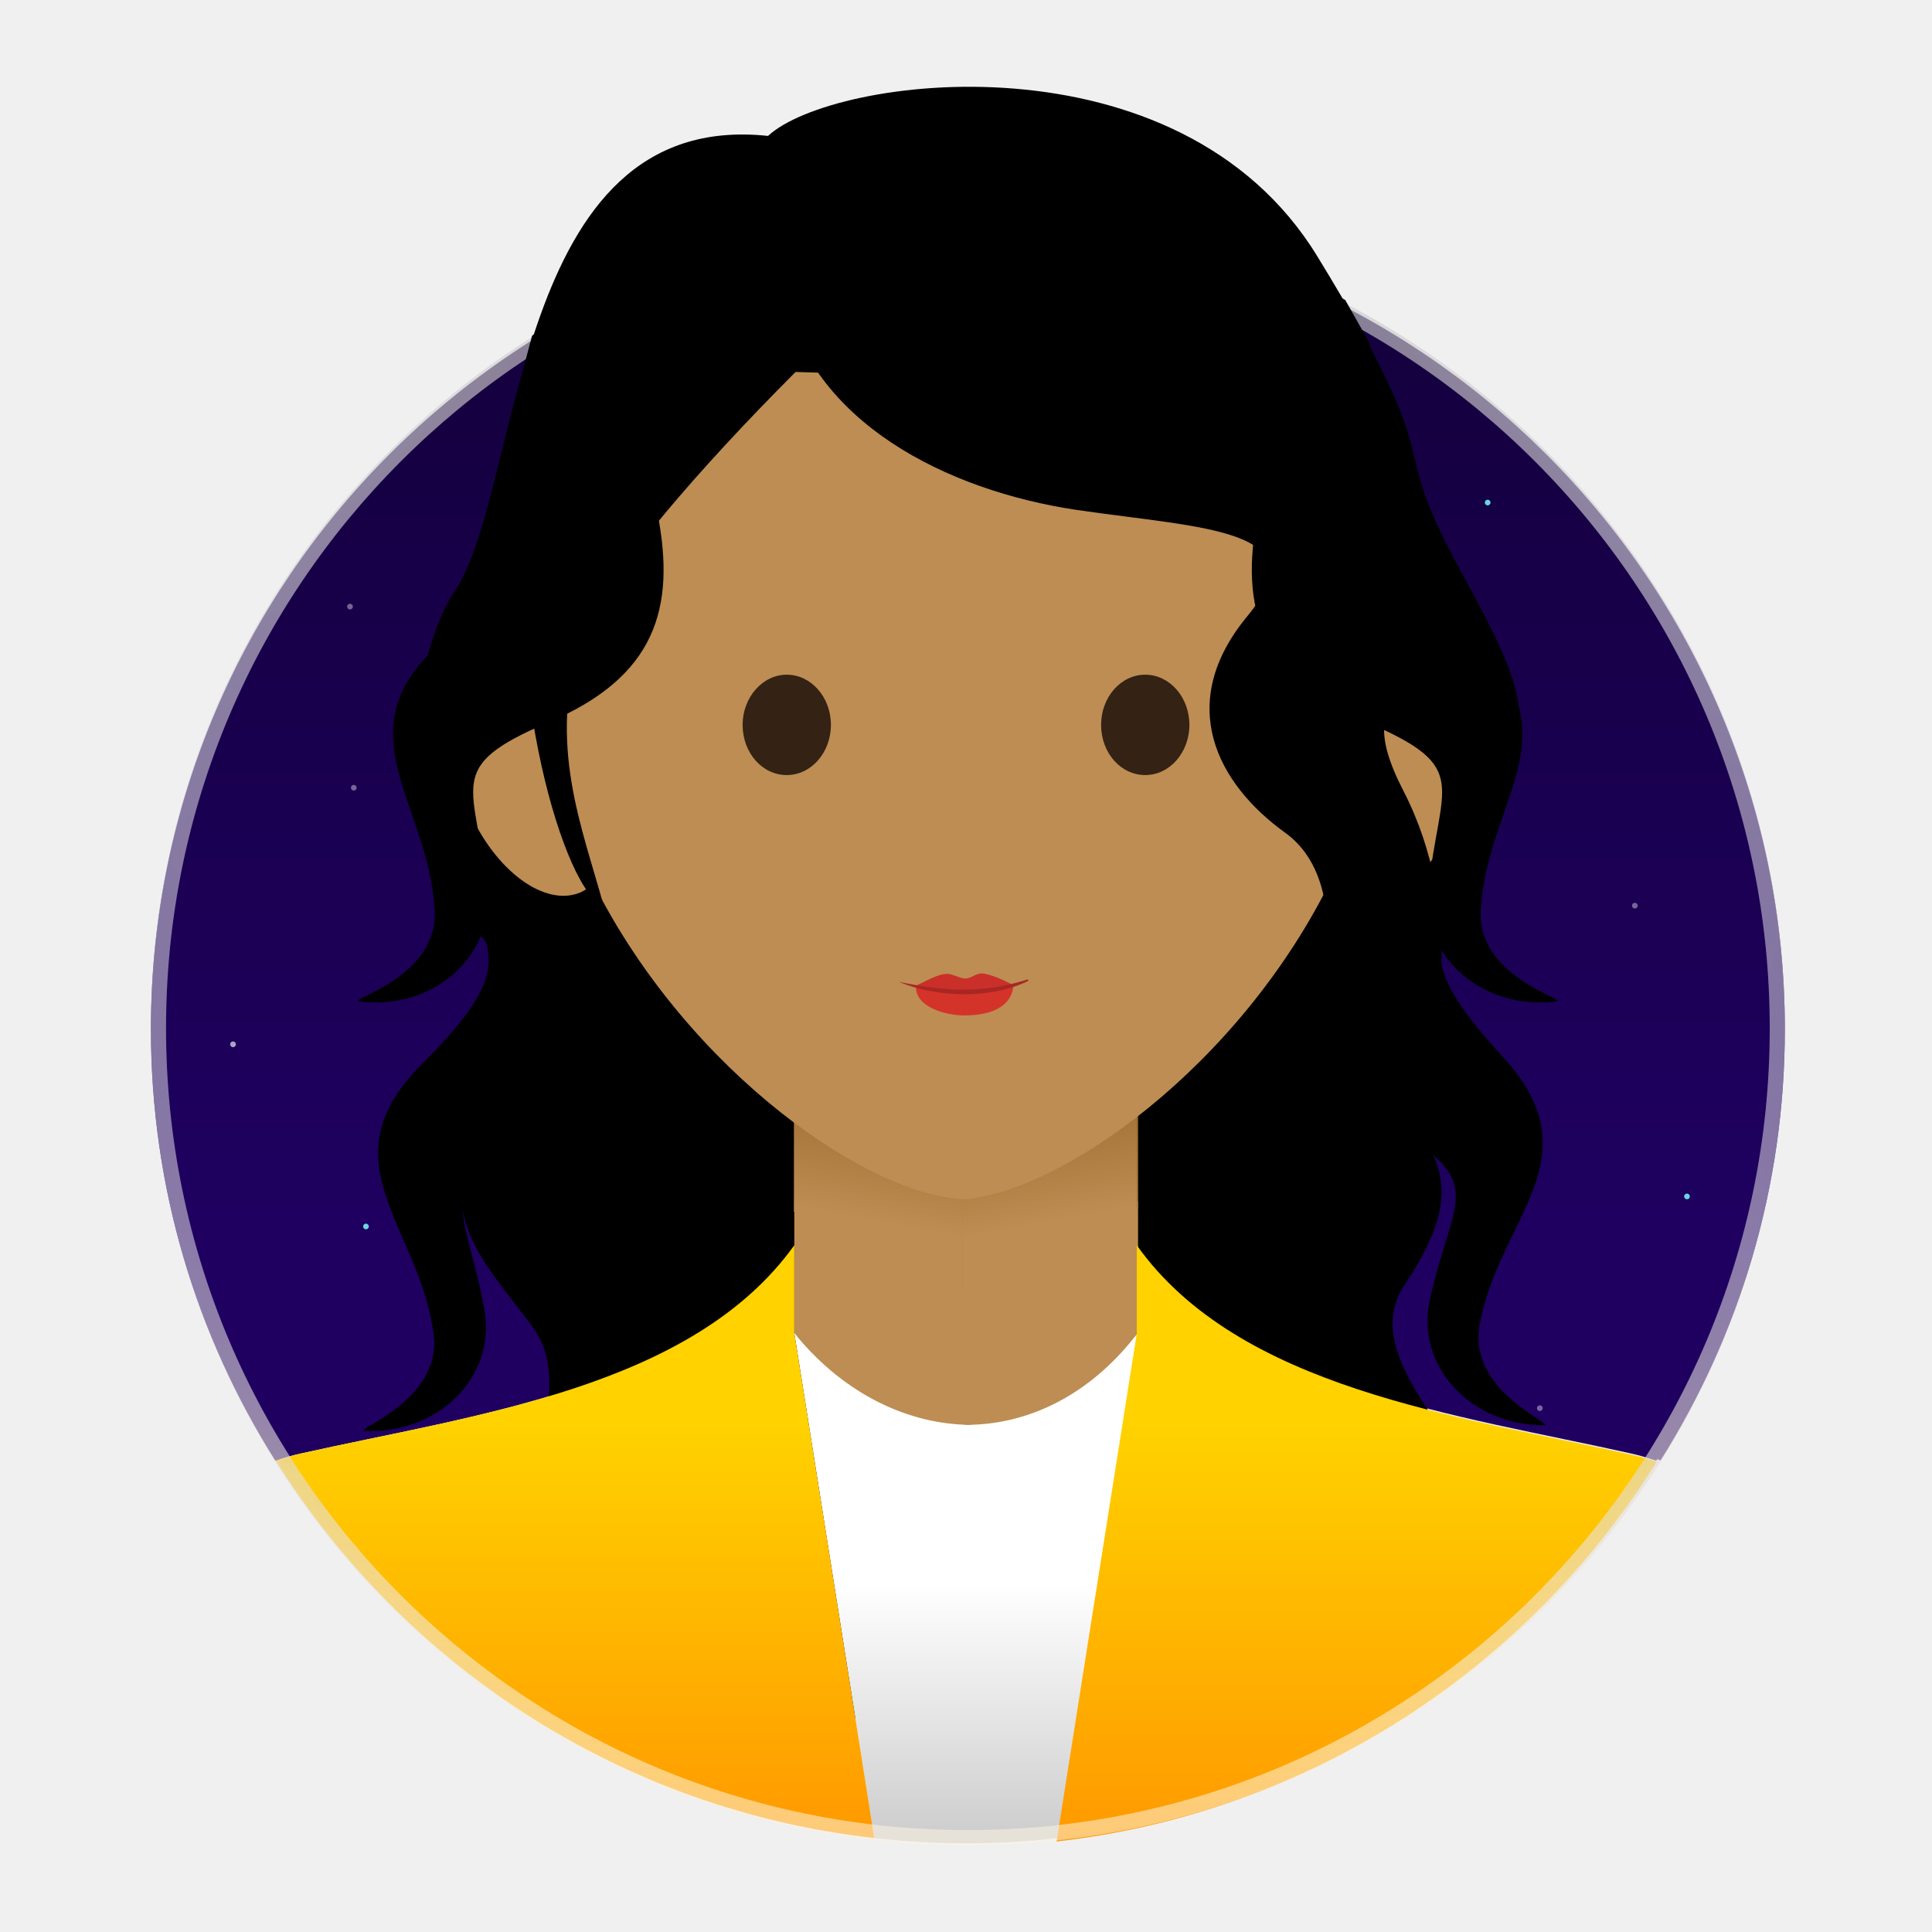
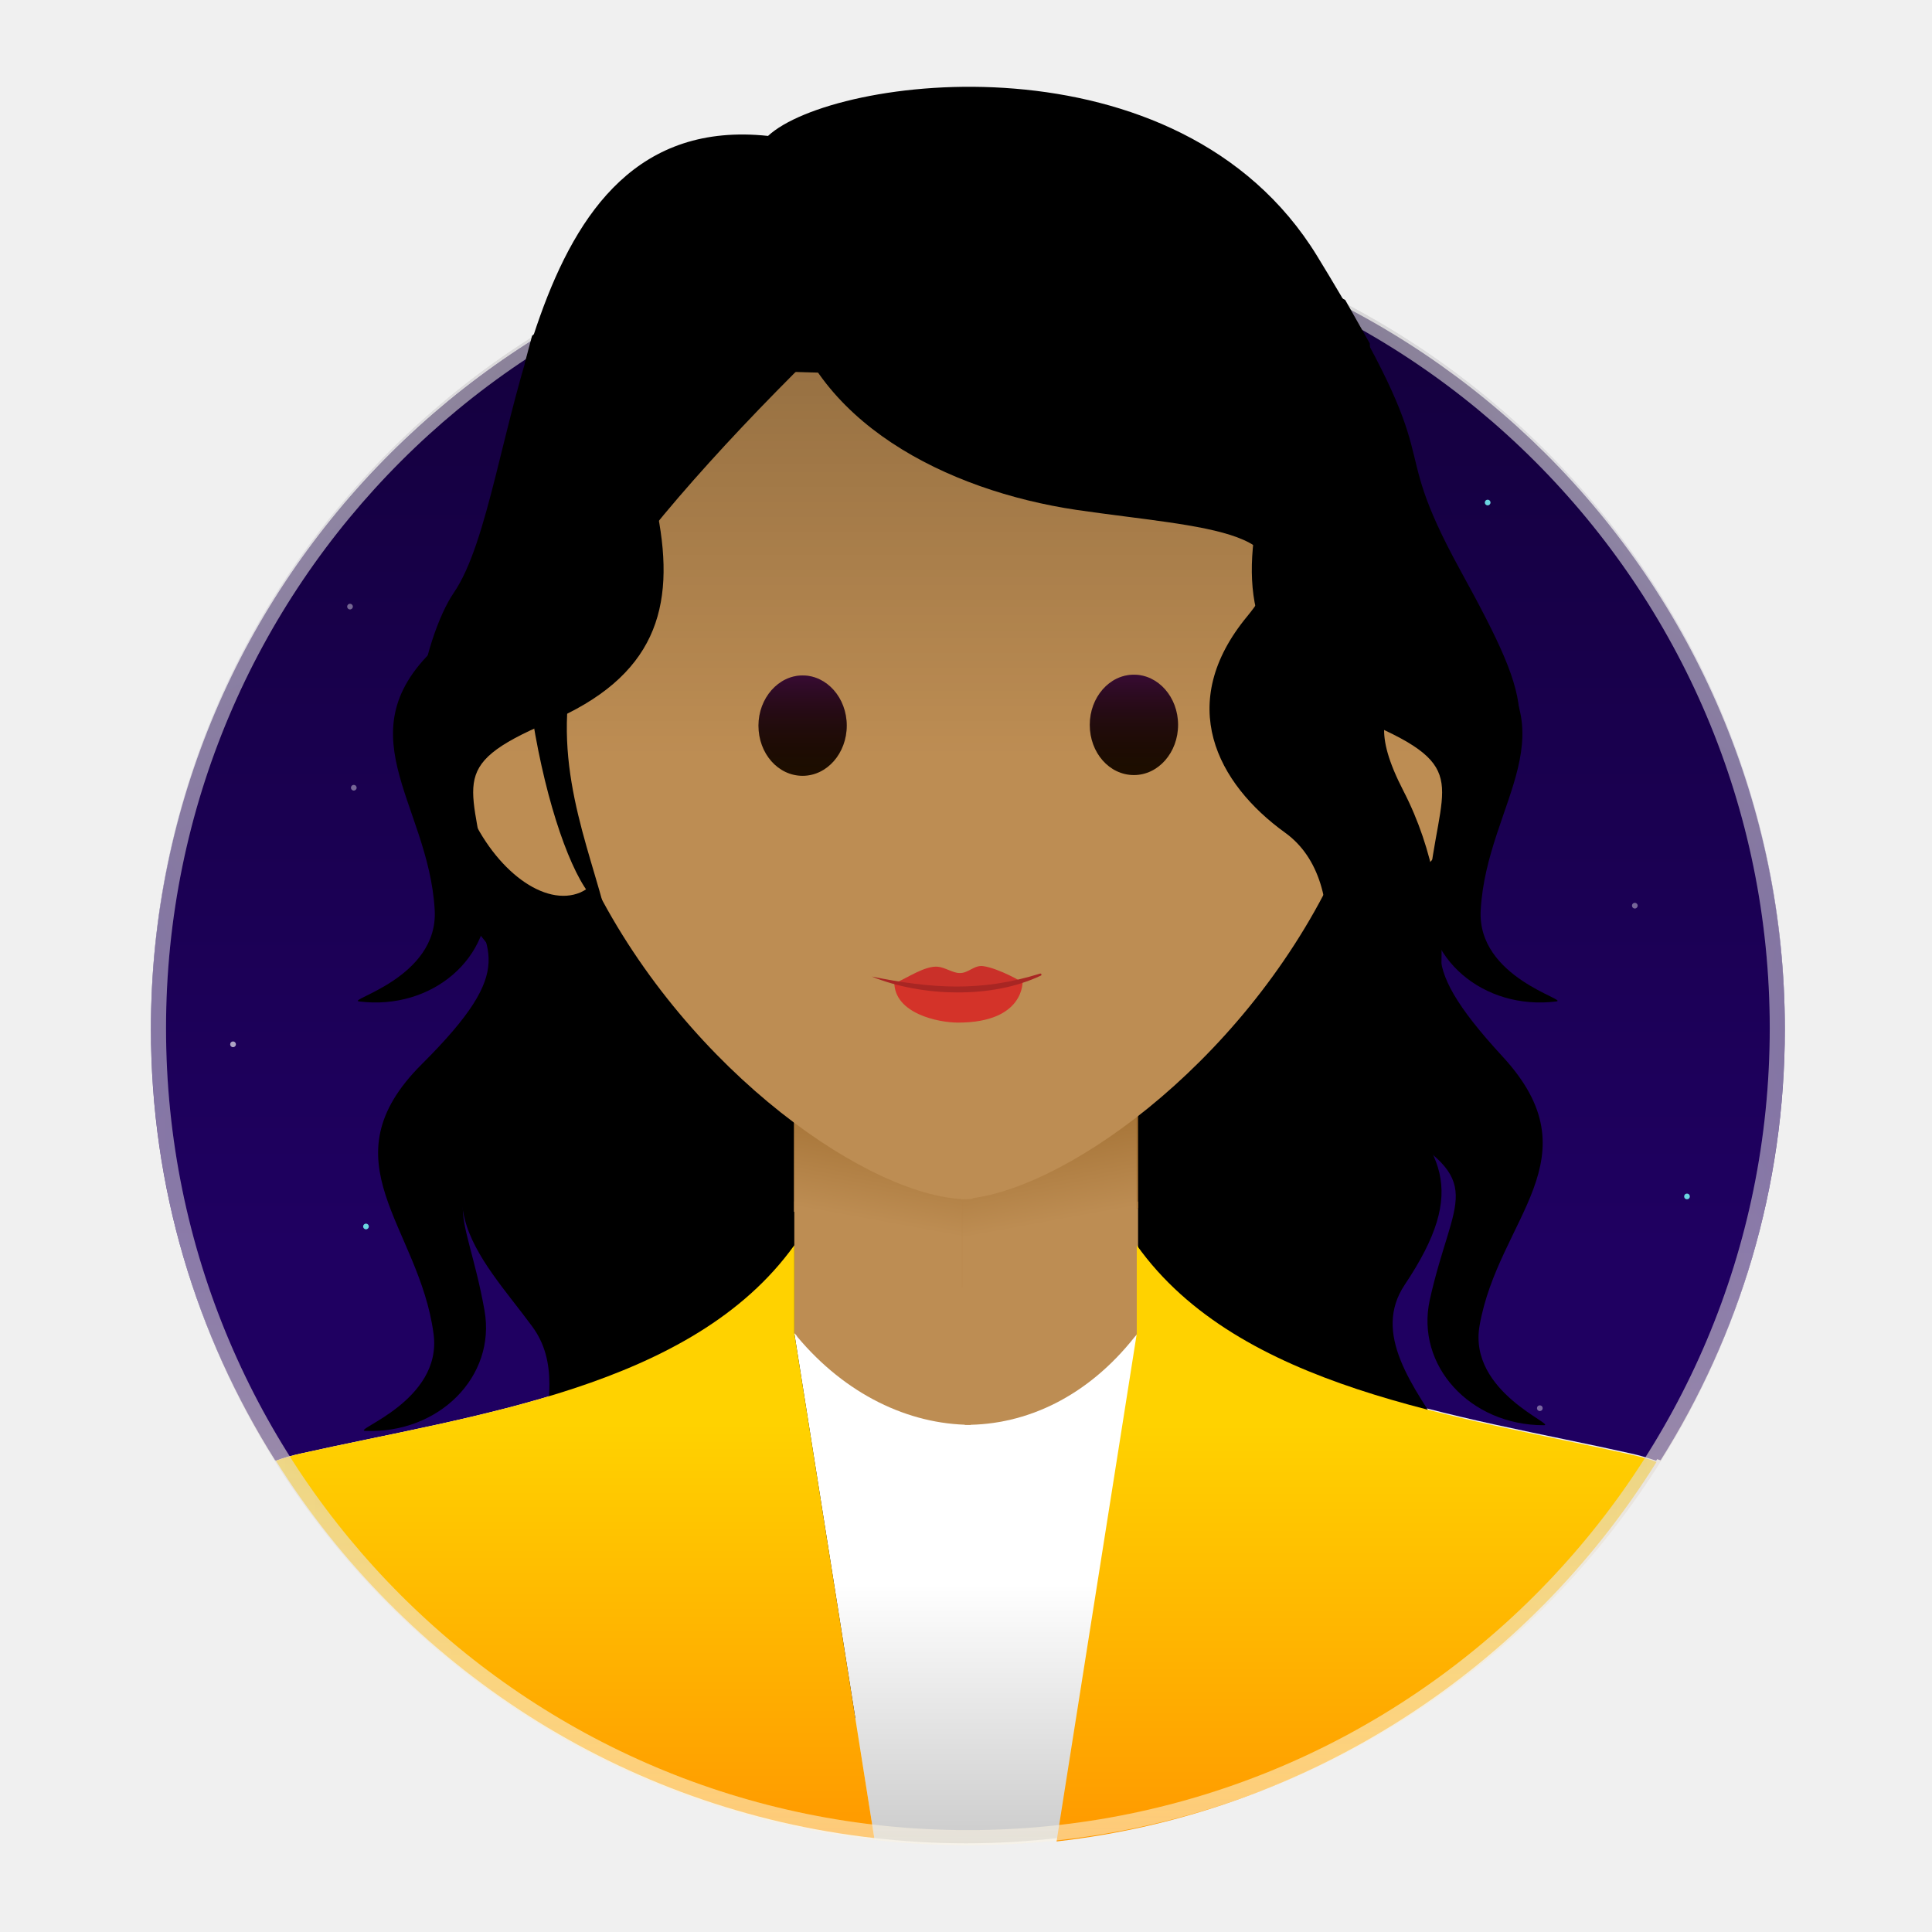
<svg xmlns="http://www.w3.org/2000/svg" width="512" height="512" viewBox="0 0 512 512" fill="none">
-   <g clip-path="url(#clip0_195_578)">
-     <path d="M210.401 330V353.3H301.501V330C328.601 367.8 386.301 374.9 432.301 385.2C434.601 385.7 436.801 386.4 438.901 387.1C459.701 353.9 471.701 314.8 471.701 272.8C471.701 153.6 375.101 57 256.001 57C136.901 57 40.301 153.6 40.301 272.8C40.301 314.8 52.301 354 73.101 387.1C75.201 386.3 77.401 385.7 79.701 385.2C125.701 374.9 183.401 367.8 210.401 330Z" fill="#1F0061" />
-     <g clip-path="url(#clip1_195_578)">
-       <path d="M210.731 329.917V353.21H302.169V329.917C329.369 367.706 387.283 374.804 433.454 385.101C435.762 385.6 437.971 386.3 440.078 387C460.955 353.81 473 314.722 473 272.735C473 153.571 376.042 57 256.5 57C136.958 57 40 153.571 40 272.735C40 314.722 52.044 353.91 72.922 387C75.029 386.2 77.238 385.6 79.546 385.101C125.717 374.804 183.631 367.706 210.731 329.917V329.917Z" fill="url(#paint0_linear_195_578)" />
-       <circle cx="61.755" cy="276.755" r="0.755" fill="white" fill-opacity="0.4" />
-       <circle cx="61.755" cy="276.755" r="0.755" fill="white" fill-opacity="0.4" />
-       <circle cx="93.755" cy="208.755" r="0.755" fill="white" fill-opacity="0.4" />
-       <circle cx="92.755" cy="160.755" r="0.755" fill="white" fill-opacity="0.4" />
-       <circle cx="154.769" cy="149.781" r="0.755" fill="#6BD5E1" />
-       <circle cx="266.562" cy="214.743" r="0.755" fill="#6BD5E1" />
-       <circle cx="394.246" cy="133.178" r="0.755" fill="#6BD5E1" />
-       <circle cx="447.068" cy="317.068" r="0.755" transform="rotate(45 447.068 317.068)" fill="#6BD5E1" />
-       <circle cx="310.375" cy="96.15" r="0.755" fill="white" fill-opacity="0.4" />
-       <circle cx="265.748" cy="281.342" r="0.755" fill="white" fill-opacity="0.4" />
-       <circle cx="433.244" cy="240.009" r="0.755" fill="white" fill-opacity="0.4" />
-       <circle cx="408.068" cy="373.184" r="0.755" transform="rotate(45 408.068 373.184)" fill="white" fill-opacity="0.4" />
-       <circle cx="314.152" cy="323.138" r="0.755" fill="#6BD5E1" />
-       <circle cx="96.984" cy="325.026" r="0.755" fill="#6BD5E1" />
-     </g>
-     <path fill-rule="evenodd" clip-rule="evenodd" d="M203.537 36.02C220.637 20.12 312.337 7.92 349.037 67.82C385.737 127.72 366.137 113.02 386.937 151.02C407.737 188.92 407.737 193.82 388.137 220.72C368.537 247.62 347.837 268.42 364.937 286.72C382.037 305.02 389.437 314.82 372.237 340.52C355.137 366.22 413.837 395.52 390.537 427.32C367.337 459.12 159.437 468.92 145.937 432.22C132.437 395.52 154.537 369.82 141.037 351.52C127.537 333.12 106.837 314.82 141.037 289.12C160.837 274.22 132.137 260.22 118.337 234.42C102.637 205.12 112.537 168.42 120.237 157.12C138.737 130.22 135.037 28.72 203.537 36.02" fill="black" />
-     <path d="M301.6 353.3C301.5 353.4 301.4 353.5 301.6 353.3H210.5C210.6 353.5 210.6 353.4 210.5 353.3L231.7 487.1C239.7 488 247.8 488.5 256 488.5C264.2 488.5 272.3 488 280.3 487.1L301.6 353.3Z" fill="url(#paint1_linear_195_578)" />
-     <path d="M257.258 339.2C245.234 339.2 228.175 331.7 210.5 318.4V330V353.3C210.808 353.6 211.117 353.9 211.322 354.3C224.065 369.5 240.713 377.5 257.258 377.6V339.2V339.2Z" fill="#BD8D53" />
-     <path d="M255.686 377.6C271.997 377.7 288.208 370.1 300.694 354.3C300.996 354 301.298 353.6 301.6 353.3V330V318.4C284.281 331.7 267.567 339.2 255.686 339.2V377.6V377.6Z" fill="#BD8D53" />
-     <path d="M256.604 342.345V196.5C233.502 196.5 210.4 211.933 210.4 242.696V321.086C227.929 334.679 244.749 342.345 256.604 342.345Z" fill="url(#paint2_linear_195_578)" />
-     <path d="M254.945 196.5V341.187C266.916 341.187 283.901 333.588 301.601 320.112V242.399C301.601 211.8 278.273 196.5 254.945 196.5V196.5Z" fill="url(#paint3_linear_195_578)" />
-     <path fill-rule="evenodd" clip-rule="evenodd" d="M323.6 173.7C343.5 196.3 353.4 215.9 345.8 240C338.1 264.2 341.2 282.8 368 298.2C394.7 313.6 385.1 316.6 378.9 344.5C375.1 361.9 389.6 377.7 409.1 377.7C412.8 377.7 389 369 392.1 351.3C397.1 322.8 423.1 307 398.2 280C373.3 253 382 249.2 389.3 232.3C396.6 215.3 376 183.3 350.3 156.5C193.3 -7.4 303.7 151.1 323.6 173.7Z" fill="black" />
-     <path d="M255 342.345V196.5C278.101 196.5 301.203 211.933 301.203 242.696V321.086C283.674 334.679 266.855 342.345 255 342.345Z" fill="url(#paint4_linear_195_578)" />
-     <path fill-rule="evenodd" clip-rule="evenodd" d="M190.702 178.9C169.802 200.7 159.102 219.8 165.802 244.3C172.502 268.8 168.602 287.3 141.202 301.5C113.902 315.7 123.402 319.1 128.402 347.3C131.502 364.8 116.302 380 96.802 379.2C93.102 379 117.302 371.3 114.902 353.5C111.102 324.8 85.802 307.9 111.802 282C137.802 256.1 129.302 251.9 122.702 234.7C116.102 217.5 138.002 186.4 164.802 160.6C328.502 3.4 211.602 157.2 190.702 178.9Z" fill="black" />
-     <path d="M256.439 49.1C176.216 49.1 138.435 119.4 142.183 180.7C137.523 177.8 132.661 177 128.61 178.7C119.291 182.7 117.265 198.8 124.254 214.8C131.243 230.8 144.411 240.5 153.831 236.5C155.148 235.9 156.262 235.1 157.275 234.1C182.598 284.5 231.42 317.8 256.439 317.8C256.844 317.8 257.35 317.7 257.755 317.7V49.1C257.35 49.1 256.945 49.1 256.439 49.1V49.1Z" fill="#BD8D53" />
-     <path d="M383.42 178.7C378.574 176.6 372.718 178.3 367.164 182.6C371.809 121.2 334.552 49.9 254.686 49.1V317.8C280.231 316.7 328.695 282.9 353.231 232.2C354.543 234.1 356.26 235.6 358.279 236.5C367.568 240.5 380.795 230.7 387.762 214.8C394.628 198.8 392.709 182.6 383.42 178.7V178.7Z" fill="#BD8D53" />
-     <path fill-rule="evenodd" clip-rule="evenodd" d="M207.736 77.721C214.736 111.921 251.036 130.021 285.236 135.121C319.436 140.121 349.636 140.121 330.536 163.321C311.436 186.421 322.436 207.621 340.636 220.721C358.736 233.821 352.736 269.021 336.636 291.121C320.536 313.221 316.536 332.421 335.636 353.521C354.736 374.621 344.736 375.421 328.636 401.621C318.636 417.921 326.236 436.821 344.436 441.121C347.836 441.921 328.936 428.021 338.436 411.221C353.736 384.221 374.936 374.621 361.936 342.421C348.836 310.221 356.936 309.221 369.936 294.121C383.036 279.021 388.036 240.821 371.936 209.621C355.836 178.421 383.036 188.521 379.936 150.221C376.836 111.921 283.236 -28.98 207.736 77.721" fill="black" />
-     <path fill-rule="evenodd" clip-rule="evenodd" d="M303.401 71.5C325.901 91.6 338.001 111.4 333.301 136.3C328.501 161.2 333.901 179.4 362.201 191.4C390.501 203.5 381.301 207.6 378.501 236.1C376.701 253.8 393.101 267.8 412.401 265.4C416.101 265 391.401 259.2 392.401 241.2C394.001 212.3 417.901 193.5 390.001 169.7C362.101 145.8 359.501 138 364.701 120.3C370.001 102.6 356.001 76.7 327.701 52.8C293.601 23.7 281.001 51.4 303.401 71.5" fill="black" />
-     <path fill-rule="evenodd" clip-rule="evenodd" d="M204.2 71.5C181.7 91.6 169.6 111.4 174.3 136.3C179.1 161.2 173.7 179.4 145.4 191.4C117 203.5 126.3 207.6 129.1 236.1C130.8 253.8 114.5 267.8 95.2 265.4C91.5 265 116.2 259.2 115.2 241.2C113.6 212.3 89.7 193.5 117.6 169.7C145.5 145.8 148.1 138 142.9 120.3C137.7 102.6 151.6 76.7 179.9 52.8C214 23.7 226.7 51.4 204.2 71.5" fill="black" />
-     <path fill-rule="evenodd" clip-rule="evenodd" d="M268.137 48.821C244.537 62.52 163.137 141.621 154.037 169.321C144.837 197.021 154.437 219.621 159.937 239.921C140.037 234.921 90.737 12.82 268.137 48.821" fill="black" />
-     <path d="M268.501 261.2C268.501 261.2 269.001 269.1 255.501 269.1C251.601 269.1 242.701 267.4 242.701 261.4C250.601 263.4 260.001 263.8 268.501 261.2Z" fill="#D43329" />
-     <path d="M260.6 258C263.6 258.4 268.8 261.1 268.5 261.2C260.1 263.8 250.6 263.3 242.7 261.4C242.6 261.4 242.5 261.4 242.5 261.3C245.2 260.2 248.7 257.9 251.3 258.1C252.7 258.2 254.4 259.3 255.7 259.3C257.5 259.4 258.7 257.7 260.6 258" fill="#CA3029" />
-     <path d="M238.201 260.2C248.301 264.4 262.501 264.8 272.401 260C272.601 259.9 272.501 259.5 272.201 259.6C260.301 263.4 250.301 262.7 238.201 260.2C238.201 260.1 238.201 260.2 238.201 260.2" fill="#A82623" />
-     <path d="M208.501 178.8C214.901 178.8 220.201 184.7 220.201 192.1C220.201 199.4 215.001 205.4 208.501 205.4C202.001 205.4 196.801 199.5 196.801 192.1C196.801 184.8 202.101 178.8 208.501 178.8Z" fill="#342214" />
-     <path d="M303.501 178.8C309.901 178.8 315.201 184.7 315.201 192.1C315.201 199.4 310.001 205.4 303.501 205.4C297.001 205.4 291.801 199.5 291.801 192.1C291.801 184.8 297.001 178.8 303.501 178.8Z" fill="#342214" />
-     <path d="M210.4 353.3C210.3 353.1 210.4 353.2 210.4 353.3V353.3Z" fill="#C93938" />
-     <path d="M210.4 353.3C210.5 353.4 210.6 353.5 210.4 353.3V353.3Z" fill="#C93938" />
-     <path d="M301.602 353.3C301.602 353.2 301.702 353.1 301.602 353.3V353.3Z" fill="#C93938" />
-     <path d="M301.6 353.3C301.4 353.5 301.5 353.4 301.6 353.3V353.3Z" fill="#C93938" />
-     <path d="M301.6 353.3C301.4 353.5 301.5 353.4 301.6 353.3C301.6 353.2 301.7 353.1 301.6 353.3Z" fill="#BE1E2D" />
-     <path d="M210.4 353.3C210.5 353.4 210.6 353.5 210.4 353.3C210.3 353.1 210.4 353.2 210.4 353.3Z" fill="#BE1E2D" />
-     <path d="M231.702 487.1L210.502 353.3C210.402 353.2 210.402 353.1 210.502 353.3V330C183.402 367.8 125.702 374.9 79.702 385.2C77.402 385.7 75.202 386.4 73.102 387.1C107.102 441.5 164.802 479.6 231.702 487.1V487.1Z" fill="url(#paint5_linear_195_578)" />
-     <path d="M301.253 330V353.433C301.354 353.232 301.354 353.333 301.253 353.433L280 488C347.069 480.457 404.914 442.139 439 387.427C436.895 386.623 434.689 386.019 432.383 385.516C386.167 375.157 328.322 368.017 301.253 330V330Z" fill="url(#paint6_linear_195_578)" />
-     <g filter="url(#filter0_b_195_578)">
-       <circle cx="256.5" cy="272.5" r="214.5" stroke="white" stroke-opacity="0.4" stroke-width="4" />
-     </g>
-     <path d="M139 96.5L141 89L180.5 56L282.5 40L356.5 79.5L363 91L363.5 103L139 96.5Z" fill="black" />
+   <path d="M210.401 330V353.3H301.501V330C328.601 367.8 386.301 374.9 432.301 385.2C434.601 385.7 436.801 386.4 438.901 387.1C459.701 353.9 471.701 314.8 471.701 272.8C471.701 153.6 375.101 57 256.001 57C136.901 57 40.301 153.6 40.301 272.8C40.301 314.8 52.301 354 73.101 387.1C75.201 386.3 77.401 385.7 79.701 385.2C125.701 374.9 183.401 367.8 210.401 330Z" fill="#1F0061" />
+   <g clip-path="url(#clip0_853_2464)">
+     <path d="M210.731 329.917V353.21H302.169V329.917C329.369 367.706 387.283 374.804 433.454 385.101C435.762 385.6 437.971 386.3 440.078 387C460.955 353.81 473 314.722 473 272.735C473 153.571 376.042 57 256.5 57C136.958 57 40 153.571 40 272.735C40 314.722 52.044 353.91 72.922 387C75.029 386.2 77.238 385.6 79.546 385.101C125.717 374.804 183.631 367.706 210.731 329.917V329.917Z" fill="url(#paint0_linear_853_2464)" />
+     <circle cx="61.755" cy="276.755" r="0.755" fill="white" fill-opacity="0.4" />
+     <circle cx="61.755" cy="276.755" r="0.755" fill="white" fill-opacity="0.4" />
+     <circle cx="93.755" cy="208.755" r="0.755" fill="white" fill-opacity="0.4" />
+     <circle cx="92.755" cy="160.755" r="0.755" fill="white" fill-opacity="0.4" />
+     <circle cx="154.767" cy="149.781" r="0.755" fill="#6BD5E1" />
+     <circle cx="266.564" cy="214.743" r="0.755" fill="#6BD5E1" />
+     <circle cx="394.244" cy="133.178" r="0.755" fill="#6BD5E1" />
+     <circle cx="447.07" cy="317.068" r="0.755" transform="rotate(45 447.07 317.068)" fill="#6BD5E1" />
+     <circle cx="310.373" cy="96.15" r="0.755" fill="white" fill-opacity="0.4" />
+     <circle cx="265.748" cy="281.342" r="0.755" fill="white" fill-opacity="0.4" />
+     <circle cx="433.244" cy="240.009" r="0.755" fill="white" fill-opacity="0.4" />
+     <circle cx="408.07" cy="373.185" r="0.755" transform="rotate(45 408.07 373.185)" fill="white" fill-opacity="0.4" />
+     <circle cx="314.15" cy="323.138" r="0.755" fill="#6BD5E1" />
+     <circle cx="96.986" cy="325.026" r="0.755" fill="#6BD5E1" />
  </g>
+   <path fill-rule="evenodd" clip-rule="evenodd" d="M203.537 36.02C220.637 20.12 312.337 7.92 349.037 67.82C385.737 127.72 366.137 113.02 386.937 151.02C407.737 188.92 407.737 193.82 388.137 220.72C368.537 247.62 347.837 268.42 364.937 286.72C382.037 305.02 389.437 314.82 372.237 340.52C355.137 366.22 413.837 395.52 390.537 427.32C367.337 459.12 159.437 468.92 145.937 432.22C132.437 395.52 154.537 369.82 141.037 351.52C127.537 333.12 106.837 314.82 141.037 289.12C160.837 274.22 132.137 260.22 118.337 234.42C102.637 205.12 112.537 168.42 120.237 157.12C138.737 130.22 135.037 28.72 203.537 36.02" fill="black" />
+   <path d="M301.6 353.3C301.5 353.4 301.4 353.5 301.6 353.3H210.5C210.6 353.5 210.6 353.4 210.5 353.3L231.7 487.1C239.7 488 247.8 488.5 256 488.5C264.2 488.5 272.3 488 280.3 487.1L301.6 353.3Z" fill="url(#paint1_linear_853_2464)" />
+   <path d="M257.258 339.2C245.234 339.2 228.175 331.7 210.5 318.4V330V353.3C210.808 353.6 211.117 353.9 211.322 354.3C224.065 369.5 240.713 377.5 257.258 377.6V339.2V339.2Z" fill="#BD8D53" />
+   <path d="M255.688 377.6C271.999 377.7 288.21 370.1 300.696 354.3C300.998 354 301.3 353.6 301.602 353.3V330V318.4C284.283 331.7 267.569 339.2 255.688 339.2V377.6V377.6Z" fill="#BD8D53" />
+   <path d="M256.602 342.345V196.5C233.5 196.5 210.398 211.933 210.398 242.696V321.086C227.927 334.679 244.747 342.345 256.602 342.345Z" fill="url(#paint2_linear_853_2464)" />
+   <path d="M254.945 196.5V341.187C266.916 341.187 283.901 333.588 301.601 320.112V242.399C301.601 211.8 278.273 196.5 254.945 196.5V196.5Z" fill="url(#paint3_linear_853_2464)" />
+   <path fill-rule="evenodd" clip-rule="evenodd" d="M323.602 173.7C343.502 196.3 353.402 215.9 345.802 240C338.102 264.2 341.202 282.8 368.002 298.2C394.702 313.6 385.102 316.6 378.902 344.5C375.102 361.9 389.602 377.7 409.102 377.7C412.802 377.7 389.002 369 392.102 351.3C397.102 322.8 423.102 307 398.202 280C373.302 253 382.002 249.2 389.302 232.3C396.602 215.3 376.002 183.3 350.302 156.5C193.302 -7.4 303.702 151.1 323.602 173.7Z" fill="black" />
+   <path d="M255 342.345V196.5C278.101 196.5 301.203 211.933 301.203 242.696V321.086C283.674 334.679 266.855 342.345 255 342.345Z" fill="url(#paint4_linear_853_2464)" />
+   <path fill-rule="evenodd" clip-rule="evenodd" d="M190.7 178.9C169.8 200.7 159.1 219.8 165.8 244.3C172.5 268.8 168.6 287.3 141.2 301.5C113.9 315.7 123.4 319.1 128.4 347.3C131.5 364.8 116.3 380 96.8 379.2C93.1 379 117.3 371.3 114.9 353.5C111.1 324.8 85.8 307.9 111.8 282C137.8 256.1 129.3 251.9 122.7 234.7C116.1 217.5 138 186.4 164.8 160.6C328.5 3.4 211.6 157.2 190.7 178.9Z" fill="black" />
+   <path d="M256.437 49.1C176.214 49.1 138.433 119.4 142.181 180.7C137.521 177.8 132.659 177 128.608 178.7C119.289 182.7 117.263 198.8 124.252 214.8C131.241 230.8 144.409 240.5 153.829 236.5C155.146 235.9 156.26 235.1 157.273 234.1C182.596 284.5 231.418 317.8 256.437 317.8C256.842 317.8 257.348 317.7 257.753 317.7V49.1C257.348 49.1 256.943 49.1 256.437 49.1V49.1Z" fill="#BD8D53" />
+   <path d="M256.437 49.1C176.214 49.1 138.433 119.4 142.181 180.7C137.521 177.8 132.659 177 128.608 178.7C119.289 182.7 117.263 198.8 124.252 214.8C131.241 230.8 144.409 240.5 153.829 236.5C155.146 235.9 156.26 235.1 157.273 234.1C182.596 284.5 231.418 317.8 256.437 317.8C256.842 317.8 257.348 317.7 257.753 317.7V49.1C257.348 49.1 256.943 49.1 256.437 49.1V49.1Z" fill="url(#paint5_linear_853_2464)" fill-opacity="0.2" />
+   <path d="M383.418 178.7C378.572 176.6 372.716 178.3 367.162 182.6C371.807 121.2 334.55 49.9 254.684 49.1V317.8C280.229 316.7 328.693 282.9 353.229 232.2C354.541 234.1 356.258 235.6 358.277 236.5C367.566 240.5 380.793 230.7 387.76 214.8C394.626 198.8 392.707 182.6 383.418 178.7V178.7Z" fill="#BD8D53" />
+   <path d="M383.418 178.7C378.572 176.6 372.716 178.3 367.162 182.6C371.807 121.2 334.55 49.9 254.684 49.1V317.8C280.229 316.7 328.693 282.9 353.229 232.2C354.541 234.1 356.258 235.6 358.277 236.5C367.566 240.5 380.793 230.7 387.76 214.8C394.626 198.8 392.707 182.6 383.418 178.7V178.7Z" fill="url(#paint6_linear_853_2464)" fill-opacity="0.2" />
+   <path fill-rule="evenodd" clip-rule="evenodd" d="M207.734 77.721C214.734 111.921 251.034 130.021 285.234 135.121C319.434 140.121 349.634 140.121 330.534 163.321C311.434 186.421 322.434 207.621 340.634 220.721C358.734 233.821 352.734 269.021 336.634 291.121C320.534 313.221 316.534 332.421 335.634 353.521C354.734 374.621 344.734 375.421 328.634 401.621C318.634 417.921 326.234 436.821 344.434 441.121C347.834 441.921 328.934 428.021 338.434 411.221C353.734 384.221 374.934 374.621 361.934 342.421C348.834 310.221 356.934 309.221 369.934 294.121C383.034 279.021 388.034 240.821 371.934 209.621C355.834 178.421 383.034 188.521 379.934 150.221C376.834 111.921 283.234 -28.98 207.734 77.721" fill="black" />
+   <path fill-rule="evenodd" clip-rule="evenodd" d="M303.401 71.5C325.901 91.6 338.001 111.4 333.301 136.3C328.501 161.2 333.901 179.4 362.201 191.4C390.501 203.5 381.301 207.6 378.501 236.1C376.701 253.8 393.101 267.8 412.401 265.4C416.101 265 391.401 259.2 392.401 241.2C394.001 212.3 417.901 193.5 390.001 169.7C362.101 145.8 359.501 138 364.701 120.3C370.001 102.6 356.001 76.7 327.701 52.8C293.601 23.7 281.001 51.4 303.401 71.5" fill="black" />
+   <path fill-rule="evenodd" clip-rule="evenodd" d="M204.202 71.5C181.702 91.6 169.602 111.4 174.302 136.3C179.102 161.2 173.702 179.4 145.402 191.4C117.002 203.5 126.302 207.6 129.102 236.1C130.802 253.8 114.502 267.8 95.202 265.4C91.502 265 116.202 259.2 115.202 241.2C113.602 212.3 89.702 193.5 117.602 169.7C145.502 145.8 148.102 138 142.902 120.3C137.702 102.6 151.602 76.7 179.902 52.8C214.002 23.7 226.702 51.4 204.202 71.5" fill="black" />
+   <path fill-rule="evenodd" clip-rule="evenodd" d="M268.135 48.821C244.535 62.52 163.135 141.621 154.035 169.321C144.835 197.021 154.435 219.621 159.935 239.921C140.035 234.921 90.735 12.82 268.135 48.821" fill="black" />
+   <path d="M270.997 260C270.997 260 271.656 271 253.867 271C248.728 271 237 268.633 237 260.278C247.41 263.063 259.796 263.62 270.997 260Z" fill="#D43329" />
+   <path d="M260.658 256.05C264.579 256.607 271.376 260.368 270.984 260.507C260.004 264.129 247.587 263.433 237.261 260.786C237.131 260.786 237 260.786 237 260.647C240.529 259.114 245.104 255.91 248.502 256.189C250.332 256.328 252.554 257.86 254.253 257.86C256.606 258 258.174 255.632 260.658 256.05" fill="#CA3029" />
+   <path d="M231 258.791C244.249 264.188 262.877 264.702 275.863 258.534C276.126 258.406 275.995 257.892 275.601 258.02C259.991 262.903 246.873 262.004 231 258.791Z" fill="#A82623" />
+   <path d="M212.7 179C219.1 179 224.4 184.9 224.4 192.3C224.4 199.6 219.2 205.6 212.7 205.6C206.2 205.6 201 199.7 201 192.3C201 185 206.3 179 212.7 179Z" fill="#1D0D00" />
+   <path d="M212.7 179C219.1 179 224.4 184.9 224.4 192.3C224.4 199.6 219.2 205.6 212.7 205.6C206.2 205.6 201 199.7 201 192.3C201 185 206.3 179 212.7 179Z" fill="url(#paint7_linear_853_2464)" fill-opacity="0.2" />
+   <path d="M300.501 178.8C306.901 178.8 312.201 184.7 312.201 192.1C312.201 199.4 307.001 205.4 300.501 205.4C294.001 205.4 288.801 199.5 288.801 192.1C288.801 184.8 294.001 178.8 300.501 178.8Z" fill="#1D0D00" />
+   <path d="M300.501 178.8C306.901 178.8 312.201 184.7 312.201 192.1C312.201 199.4 307.001 205.4 300.501 205.4C294.001 205.4 288.801 199.5 288.801 192.1C288.801 184.8 294.001 178.8 300.501 178.8Z" fill="url(#paint8_linear_853_2464)" fill-opacity="0.2" />
+   <path d="M210.4 353.3C210.3 353.1 210.4 353.2 210.4 353.3V353.3Z" fill="#C93938" />
+   <path d="M210.402 353.3C210.502 353.4 210.602 353.5 210.402 353.3V353.3Z" fill="#C93938" />
+   <path d="M301.602 353.3C301.602 353.2 301.702 353.1 301.602 353.3V353.3Z" fill="#C93938" />
+   <path d="M301.6 353.3C301.4 353.5 301.5 353.4 301.6 353.3V353.3Z" fill="#C93938" />
+   <path d="M301.6 353.3C301.4 353.5 301.5 353.4 301.6 353.3C301.6 353.2 301.7 353.1 301.6 353.3Z" fill="#BE1E2D" />
+   <path d="M210.4 353.3C210.5 353.4 210.6 353.5 210.4 353.3C210.3 353.1 210.4 353.2 210.4 353.3Z" fill="#BE1E2D" />
+   <path d="M231.702 487.1L210.502 353.3C210.402 353.2 210.402 353.1 210.502 353.3V330C183.402 367.8 125.702 374.9 79.702 385.2C77.402 385.7 75.202 386.4 73.102 387.1C107.102 441.5 164.802 479.6 231.702 487.1V487.1Z" fill="url(#paint9_linear_853_2464)" />
+   <path d="M301.253 330V353.433C301.354 353.232 301.354 353.333 301.253 353.433L280 488C347.069 480.457 404.914 442.139 439 387.427C436.895 386.623 434.689 386.019 432.383 385.516C386.167 375.157 328.322 368.017 301.253 330V330Z" fill="url(#paint10_linear_853_2464)" />
+   <g filter="url(#filter0_b_853_2464)">
+     <circle cx="256.5" cy="272.5" r="214.5" stroke="white" stroke-opacity="0.4" stroke-width="4" />
+   </g>
+   <path d="M139 96.5L141 89L180.5 56L282.5 40L356.5 79.5L363 91L363.5 103L139 96.5Z" fill="black" />
  <defs>
-     <filter id="filter0_b_195_578" x="-60" y="-44" width="633" height="633" filterUnits="userSpaceOnUse" color-interpolation-filters="sRGB">
+     <filter id="filter0_b_853_2464" x="-60" y="-44" width="633" height="633" filterUnits="userSpaceOnUse" color-interpolation-filters="sRGB">
      <feFlood flood-opacity="0" result="BackgroundImageFix" />
      <feGaussianBlur in="BackgroundImage" stdDeviation="50" />
-       <feComposite in2="SourceAlpha" operator="in" result="effect1_backgroundBlur_195_578" />
-       <feBlend mode="normal" in="SourceGraphic" in2="effect1_backgroundBlur_195_578" result="shape" />
+       <feComposite in2="SourceAlpha" operator="in" result="effect1_backgroundBlur_853_2464" />
+       <feBlend mode="normal" in="SourceGraphic" in2="effect1_backgroundBlur_853_2464" result="shape" />
    </filter>
-     <linearGradient id="paint0_linear_195_578" x1="256.5" y1="57" x2="256.5" y2="387" gradientUnits="userSpaceOnUse">
+     <linearGradient id="paint0_linear_853_2464" x1="256.5" y1="57" x2="256.5" y2="387" gradientUnits="userSpaceOnUse">
      <stop stop-color="#13003A" />
      <stop offset="0.828" stop-color="#1F0061" />
    </linearGradient>
-     <linearGradient id="paint1_linear_195_578" x1="256.05" y1="353.3" x2="256.05" y2="488.5" gradientUnits="userSpaceOnUse">
+     <linearGradient id="paint1_linear_853_2464" x1="256.05" y1="353.3" x2="256.05" y2="488.5" gradientUnits="userSpaceOnUse">
      <stop offset="0.491" stop-color="white" />
      <stop offset="1" stop-color="#CCCCCC" />
    </linearGradient>
-     <linearGradient id="paint2_linear_195_578" x1="233.502" y1="196.5" x2="210" y2="324.5" gradientUnits="userSpaceOnUse">
+     <linearGradient id="paint2_linear_853_2464" x1="233.5" y1="196.5" x2="209.998" y2="324.5" gradientUnits="userSpaceOnUse">
      <stop offset="0.613" stop-color="#935F20" />
      <stop offset="0.964" stop-color="#BD8D53" />
    </linearGradient>
-     <linearGradient id="paint3_linear_195_578" x1="278.273" y1="196.5" x2="255.341" y2="323.628" gradientUnits="userSpaceOnUse">
+     <linearGradient id="paint3_linear_853_2464" x1="278.273" y1="196.5" x2="255.341" y2="323.628" gradientUnits="userSpaceOnUse">
      <stop offset="0.613" stop-color="#935F20" />
      <stop offset="0.964" stop-color="#B58245" />
    </linearGradient>
-     <linearGradient id="paint4_linear_195_578" x1="278.101" y1="196.5" x2="301.604" y2="324.5" gradientUnits="userSpaceOnUse">
+     <linearGradient id="paint4_linear_853_2464" x1="278.101" y1="196.5" x2="301.604" y2="324.5" gradientUnits="userSpaceOnUse">
      <stop offset="0.613" stop-color="#935F20" />
      <stop offset="0.964" stop-color="#BD8D53" />
    </linearGradient>
-     <linearGradient id="paint5_linear_195_578" x1="152.402" y1="330" x2="152.402" y2="487.1" gradientUnits="userSpaceOnUse">
+     <linearGradient id="paint5_linear_853_2464" x1="188.918" y1="49.1" x2="188.918" y2="317.8" gradientUnits="userSpaceOnUse">
+       <stop offset="0.182" />
+       <stop offset="0.562" stop-opacity="0" />
+     </linearGradient>
+     <linearGradient id="paint6_linear_853_2464" x1="323.278" y1="49.1" x2="323.278" y2="317.8" gradientUnits="userSpaceOnUse">
+       <stop offset="0.182" />
+       <stop offset="0.562" stop-opacity="0" />
+     </linearGradient>
+     <linearGradient id="paint7_linear_853_2464" x1="212.7" y1="179" x2="212.7" y2="205.6" gradientUnits="userSpaceOnUse">
+       <stop stop-color="#9E00FF" />
+       <stop offset="1" stop-opacity="0" />
+     </linearGradient>
+     <linearGradient id="paint8_linear_853_2464" x1="300.501" y1="178.8" x2="300.501" y2="205.4" gradientUnits="userSpaceOnUse">
+       <stop stop-color="#9E00FF" />
+       <stop offset="1" stop-opacity="0" />
+     </linearGradient>
+     <linearGradient id="paint9_linear_853_2464" x1="152.402" y1="330" x2="152.402" y2="487.1" gradientUnits="userSpaceOnUse">
      <stop offset="0.301" stop-color="#FFD200" />
      <stop offset="1" stop-color="#FF9900" />
    </linearGradient>
-     <linearGradient id="paint6_linear_195_578" x1="359.5" y1="330" x2="359.5" y2="488" gradientUnits="userSpaceOnUse">
+     <linearGradient id="paint10_linear_853_2464" x1="359.5" y1="330" x2="359.5" y2="488" gradientUnits="userSpaceOnUse">
      <stop offset="0.301" stop-color="#FFD200" />
      <stop offset="1" stop-color="#FF9900" />
    </linearGradient>
-     <clipPath id="clip0_195_578">
-       <rect width="512" height="512" fill="white" />
-     </clipPath>
-     <clipPath id="clip1_195_578">
+     <clipPath id="clip0_853_2464">
      <rect width="433" height="330" fill="white" transform="translate(40 57)" />
    </clipPath>
  </defs>
</svg>
